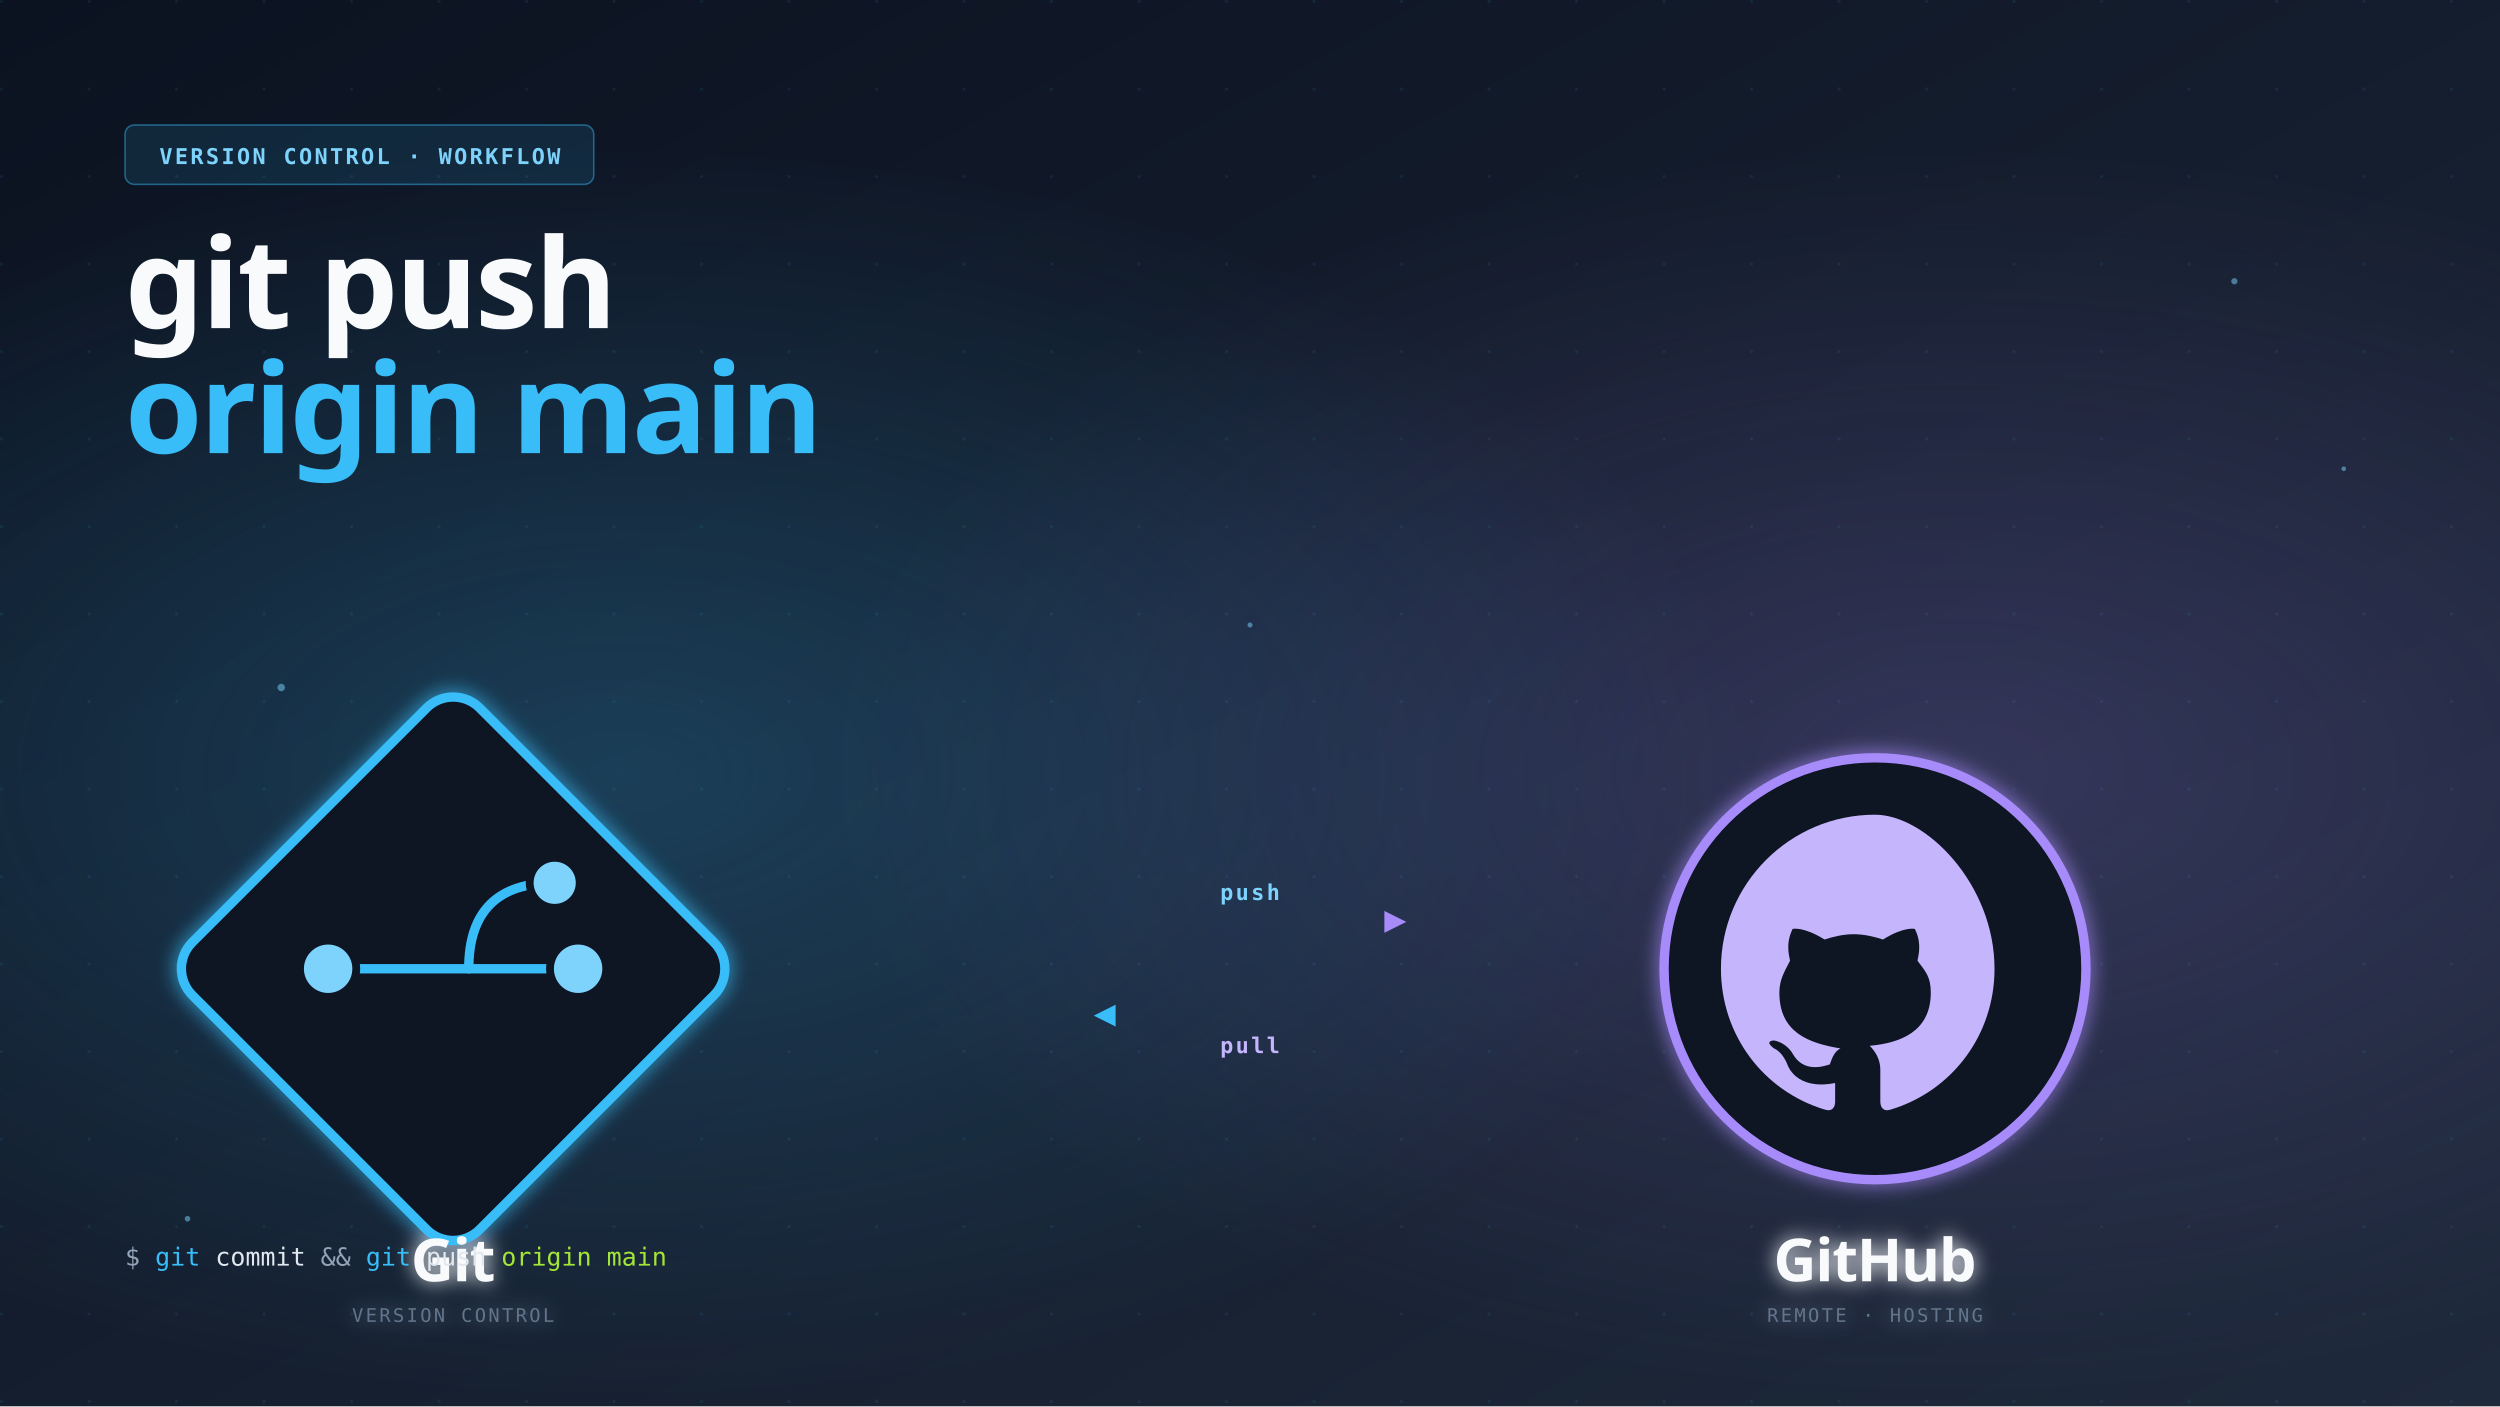
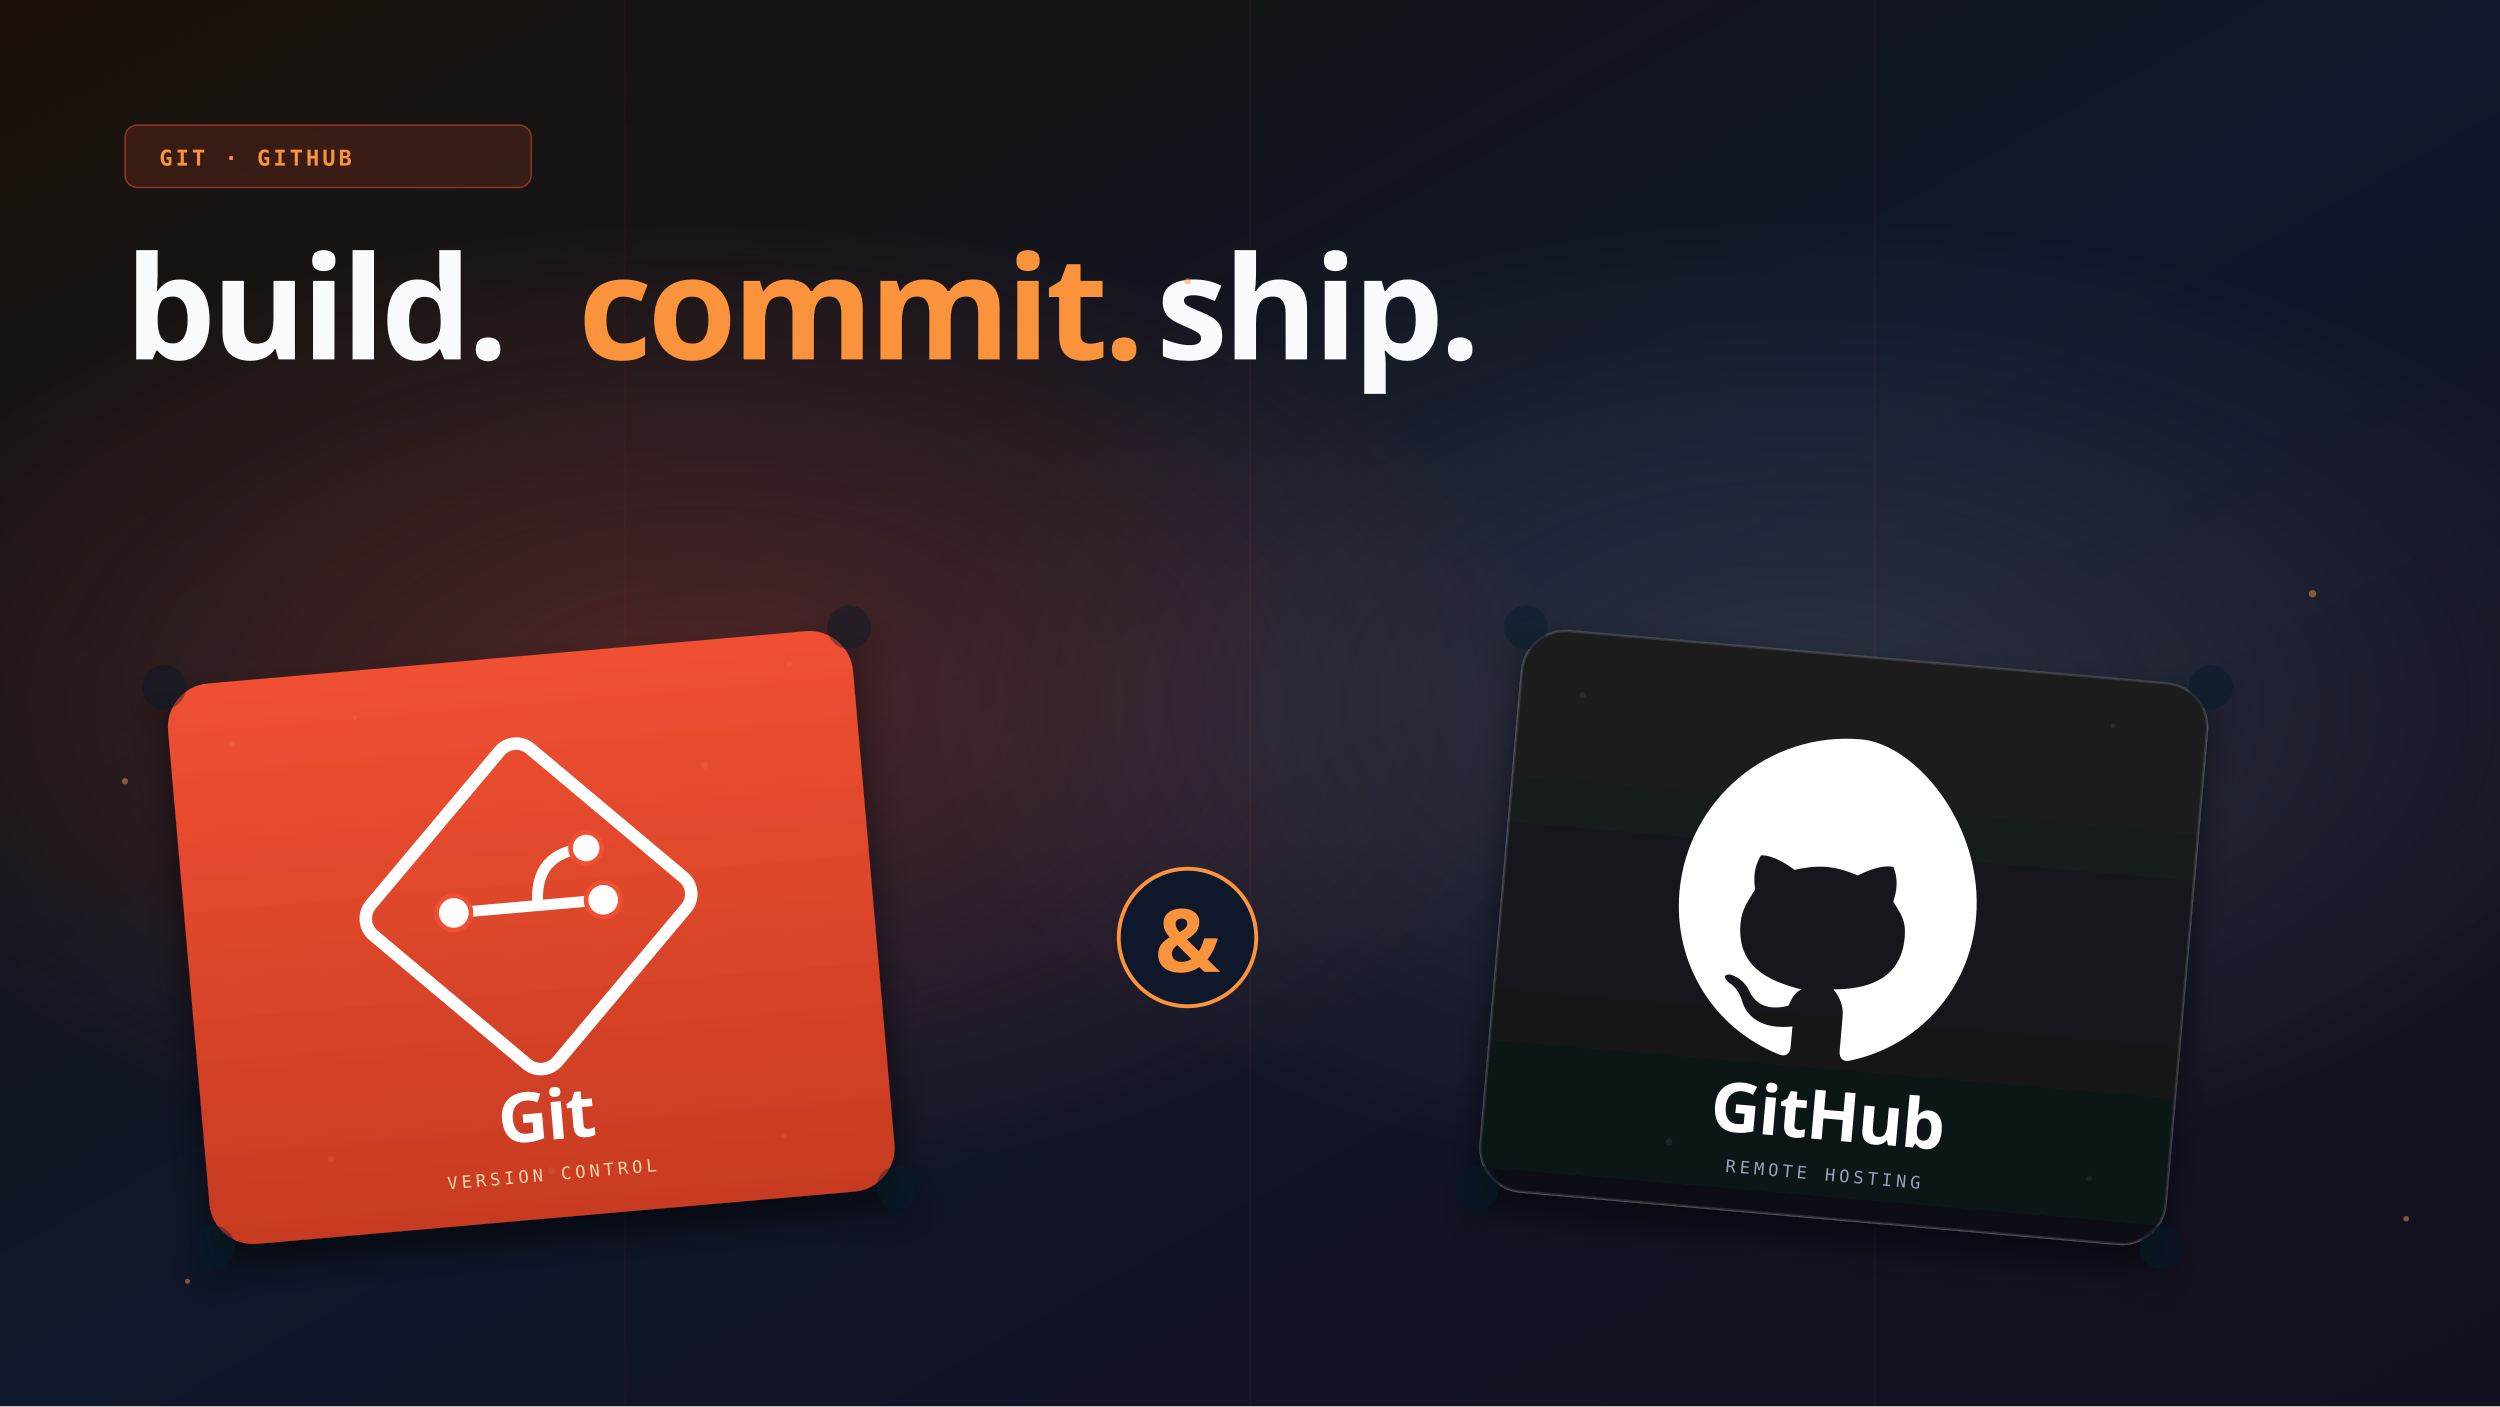
<svg xmlns="http://www.w3.org/2000/svg" viewBox="0 0 1600 900" role="img" aria-label="Logos Git et GitHub">
  <defs>
    <linearGradient id="bg" x1="0" y1="0" x2="1" y2="1">
-       <stop offset="0" stop-color="#0B1220" />
-       <stop offset="1" stop-color="#1E293B" />
+       <stop offset="0" stop-color="#1a1208" />
+       <stop offset="0.5" stop-color="#0F172A" />
+       <stop offset="1" stop-color="#15101F" />
    </linearGradient>
-     <radialGradient id="glow-left" cx="0.25" cy="0.55" r="0.45">
-       <stop offset="0" stop-color="#38BDF8" stop-opacity="0.22" />
-       <stop offset="1" stop-color="#38BDF8" stop-opacity="0" />
+     <radialGradient id="orange-glow" cx="0.28" cy="0.5" r="0.35">
+       <stop offset="0" stop-color="#F05032" stop-opacity="0.28" />
+       <stop offset="1" stop-color="#F05032" stop-opacity="0" />
    </radialGradient>
-     <radialGradient id="glow-right" cx="0.78" cy="0.55" r="0.45">
-       <stop offset="0" stop-color="#A78BFA" stop-opacity="0.2" />
-       <stop offset="1" stop-color="#A78BFA" stop-opacity="0" />
+     <radialGradient id="cream-glow" cx="0.72" cy="0.5" r="0.35">
+       <stop offset="0" stop-color="#F8FAFC" stop-opacity="0.12" />
+       <stop offset="1" stop-color="#F8FAFC" stop-opacity="0" />
    </radialGradient>
-     <pattern id="grid" x="0" y="0" width="56" height="56" patternUnits="userSpaceOnUse">
-       <circle cx="1" cy="1" r="1" fill="#38BDF8" fill-opacity="0.1" />
-     </pattern>
-     <filter id="soft-glow" x="-50%" y="-50%" width="200%" height="200%">
-       <feGaussianBlur stdDeviation="6" result="blur" />
+     <linearGradient id="git-card" x1="0" y1="0" x2="0" y2="1">
+       <stop offset="0" stop-color="#F05032" />
+       <stop offset="1" stop-color="#C73B22" />
+     </linearGradient>
+     <linearGradient id="github-card" x1="0" y1="0" x2="0" y2="1">
+       <stop offset="0" stop-color="#1E1E1E" />
+       <stop offset="1" stop-color="#0D1117" />
+     </linearGradient>
+     <filter id="card-shadow" x="-20%" y="-20%" width="140%" height="140%">
+       <feGaussianBlur in="SourceAlpha" stdDeviation="12" />
+       <feOffset dx="0" dy="14" result="offsetblur" />
+       <feComponentTransfer>
+         <feFuncA type="linear" slope="0.55" />
+       </feComponentTransfer>
      <feMerge>
-         <feMergeNode in="blur" />
+         <feMergeNode />
        <feMergeNode in="SourceGraphic" />
      </feMerge>
    </filter>
-     <linearGradient id="arrow-grad" x1="0" y1="0" x2="1" y2="0">
-       <stop offset="0" stop-color="#38BDF8" />
-       <stop offset="1" stop-color="#A78BFA" />
-     </linearGradient>
  </defs>
  <rect width="1600" height="900" fill="url(#bg)" />
-   <rect width="1600" height="900" fill="url(#grid)" />
-   <rect width="1600" height="900" fill="url(#glow-left)" />
-   <rect width="1600" height="900" fill="url(#glow-right)" />
+   <rect width="1600" height="900" fill="url(#orange-glow)" />
+   <rect width="1600" height="900" fill="url(#cream-glow)" />
+   <g stroke="#F05032" stroke-opacity="0.05" stroke-width="1">
+     <line x1="400" y1="0" x2="400" y2="900" />
+     <line x1="800" y1="0" x2="800" y2="900" />
+     <line x1="1200" y1="0" x2="1200" y2="900" />
+   </g>
  <g transform="translate(80 80)">
-     <rect width="300" height="38" rx="6" fill="#38BDF8" fill-opacity="0.12" stroke="#38BDF8" stroke-opacity="0.45" />
-     <text x="22" y="25" font-family="JetBrains Mono, monospace" font-size="14" font-weight="600" letter-spacing="1.5" fill="#7DD3FC">VERSION CONTROL · WORKFLOW</text>
+     <rect width="260" height="40" rx="8" fill="#F05032" fill-opacity="0.15" stroke="#F05032" stroke-opacity="0.5" />
+     <text x="22" y="26" font-family="JetBrains Mono, monospace" font-size="14" font-weight="600" letter-spacing="2" fill="#FB923C">GIT · GITHUB</text>
  </g>
-   <g font-family="Bricolage Grotesque, sans-serif" letter-spacing="-0.02em">
-     <text x="80" y="210" font-size="80" font-weight="800" fill="#F8FAFC">git push</text>
-     <text x="80" y="290" font-size="80" font-weight="800" fill="#38BDF8">origin main</text>
+   <g font-family="Bricolage Grotesque, sans-serif" letter-spacing="-0.03em">
+     <text x="80" y="230" font-size="92" font-weight="800" fill="#F8FAFC">build.</text>
+     <text x="80" y="230" font-size="92" font-weight="800" fill="#FB923C" dx="290">commit.</text>
+     <text x="80" y="230" font-size="92" font-weight="800" fill="#F8FAFC" dx="660">ship.</text>
  </g>
-   <g transform="translate(290 620)" filter="url(#soft-glow)">
-     <g transform="rotate(45)">
-       <rect x="-130" y="-130" width="260" height="260" rx="24" fill="#0B1220" stroke="#38BDF8" stroke-width="6" />
+   <g transform="translate(340 600) rotate(-5)" filter="url(#card-shadow)">
+     <rect x="-220" y="-180" width="440" height="360" rx="28" fill="url(#git-card)" />
+     <g fill="#FFFFFF" fill-opacity="0.06">
+       <circle cx="-180" cy="-140" r="2" />
+       <circle cx="-100" cy="-150" r="1.5" />
+       <circle cx="120" cy="-100" r="2.2" />
+       <circle cx="180" cy="-160" r="1.8" />
+       <circle cx="-140" cy="130" r="2" />
+       <circle cx="150" cy="140" r="1.6" />
+       <circle cx="0" cy="150" r="2.4" />
    </g>
-     <g stroke="#38BDF8" stroke-width="6" stroke-linecap="round" fill="none">
-       <path d="M -80 0 L 80 0" />
-       <path d="M 10 0 Q 10 -55, 65 -55" />
+     <g transform="translate(0 -20)">
+       <g transform="rotate(45)">
+         <rect x="-78" y="-78" width="156" height="156" rx="14" fill="none" stroke="#FFFFFF" stroke-width="8" />
+       </g>
+       <g stroke="#FFFFFF" stroke-width="7" stroke-linecap="round" fill="none">
+         <path d="M -48 0 L 48 0" />
+         <path d="M 6 0 Q 6 -34, 40 -34" />
+       </g>
+       <g fill="#FFFFFF" stroke="#F05032" stroke-width="3">
+         <circle cx="-48" cy="0" r="11" />
+         <circle cx="48" cy="0" r="11" />
+         <circle cx="40" cy="-34" r="10" />
+       </g>
    </g>
-     <g fill="#7DD3FC" stroke="#0B1220" stroke-width="5">
-       <circle cx="-80" cy="0" r="18" />
-       <circle cx="80" cy="0" r="18" />
-       <circle cx="65" cy="-55" r="16" />
+     <g transform="translate(0 130)">
+       <text text-anchor="middle" font-family="Bricolage Grotesque, sans-serif" font-size="44" font-weight="800" fill="#FFFFFF" letter-spacing="-0.02em">Git</text>
+       <text y="26" text-anchor="middle" font-family="JetBrains Mono, monospace" font-size="11" letter-spacing="2.5" fill="#FED7AA">VERSION  CONTROL</text>
    </g>
-     <text x="0" y="200" text-anchor="middle" font-family="Bricolage Grotesque, sans-serif" font-size="38" font-weight="800" fill="#F8FAFC" letter-spacing="-0.02em">Git</text>
-     <text x="0" y="226" text-anchor="middle" font-family="JetBrains Mono, monospace" font-size="12" letter-spacing="1.5" fill="#64748B">VERSION CONTROL</text>
-   </g>
-   <g transform="translate(800 620)" font-family="JetBrains Mono, monospace" font-size="14" letter-spacing="1.5">
-     <g transform="translate(-100 -30)">
-       <line x1="0" y1="0" x2="200" y2="0" stroke="url(#arrow-grad)" stroke-width="2.5" />
-       <polygon points="200,0 186,-7 186,7" fill="#A78BFA" />
-       <text x="100" y="-14" text-anchor="middle" fill="#7DD3FC" font-weight="600">push</text>
-     </g>
-     <g transform="translate(-100 30)">
-       <line x1="200" y1="0" x2="0" y2="0" stroke="url(#arrow-grad)" stroke-width="2.5" />
-       <polygon points="0,0 14,-7 14,7" fill="#38BDF8" />
-       <text x="100" y="24" text-anchor="middle" fill="#C4B5FD" font-weight="600">pull</text>
+     <g fill="#0F172A" opacity="0.4">
+       <circle cx="-220" cy="-180" r="14" />
+       <circle cx="220" cy="-180" r="14" />
+       <circle cx="-220" cy="180" r="14" />
+       <circle cx="220" cy="180" r="14" />
    </g>
  </g>
-   <g transform="translate(1200 620)" filter="url(#soft-glow)">
-     <circle r="135" fill="#0B1220" stroke="#A78BFA" stroke-width="6" />
-     <g transform="scale(1.7)">
-       <path d="M 0,-58                C -32,-58 -58,-32 -58,0                C -58,25 -42,46 -19,53                C -16,54 -15,52 -15,50                L -15,43                C -30,46 -33,36 -33,36                C -35,31 -38,30 -38,30                C -42,27 -38,27 -38,27                C -33,28 -31,32 -31,32                C -27,39 -20,37 -17,36                C -16,33 -15,31 -13,30                C -25,28 -36,24 -36,9                C -36,4 -34,1 -32,-3                C -32,-4 -34,-9 -31,-15                C -31,-15 -27,-16 -19,-11                C -16,-12 -12,-13 -8,-13                C -4,-13 0,-12 3,-11                C 11,-16 15,-15 15,-15                C 18,-9 16,-4 16,-3                C 19,1 21,3 21,9                C 21,24 9,28 -2,29                C 0,31 2,34 2,38                L 2,50                C 2,52 3,54 6,53                C 29,46 45,25 45,0                C 45,-32 19,-58 0,-58 Z" fill="#C4B5FD" />
+   <g transform="translate(1180 600) rotate(5)" filter="url(#card-shadow)">
+     <rect x="-220" y="-180" width="440" height="360" rx="28" fill="url(#github-card)" stroke="#FFFFFF" stroke-opacity="0.12" stroke-width="1.5" />
+     <g fill="#FFFFFF" fill-opacity="0.06">
+       <circle cx="-180" cy="-140" r="2" />
+       <circle cx="160" cy="-150" r="1.5" />
+       <circle cx="-100" cy="140" r="2.2" />
+       <circle cx="170" cy="140" r="1.8" />
    </g>
-     <text x="0" y="200" text-anchor="middle" font-family="Bricolage Grotesque, sans-serif" font-size="38" font-weight="800" fill="#F8FAFC" letter-spacing="-0.02em">GitHub</text>
-     <text x="0" y="226" text-anchor="middle" font-family="JetBrains Mono, monospace" font-size="12" letter-spacing="1.5" fill="#64748B">REMOTE · HOSTING</text>
+     <g transform="translate(0 -20) scale(1.85)">
+       <path d="M 0,-58                C -32,-58 -58,-32 -58,0                C -58,25 -42,46 -19,53                C -16,54 -15,52 -15,50                L -15,43                C -30,46 -33,36 -33,36                C -35,31 -38,30 -38,30                C -42,27 -38,27 -38,27                C -33,28 -31,32 -31,32                C -27,39 -20,37 -17,36                C -16,33 -15,31 -13,30                C -25,28 -36,24 -36,9                C -36,4 -34,1 -32,-3                C -32,-4 -34,-9 -31,-15                C -31,-15 -27,-16 -19,-11                C -16,-12 -12,-13 -8,-13                C -4,-13 0,-12 3,-11                C 11,-16 15,-15 15,-15                C 18,-9 16,-4 16,-3                C 19,1 21,3 21,9                C 21,24 9,28 -2,29                C 0,31 2,34 2,38                L 2,50                C 2,52 3,54 6,53                C 29,46 45,25 45,0                C 45,-32 19,-58 0,-58 Z" fill="#FFFFFF" />
+     </g>
+     <g transform="translate(0 130)">
+       <text text-anchor="middle" font-family="Bricolage Grotesque, sans-serif" font-size="44" font-weight="800" fill="#FFFFFF" letter-spacing="-0.02em">GitHub</text>
+       <text y="26" text-anchor="middle" font-family="JetBrains Mono, monospace" font-size="11" letter-spacing="2.5" fill="#94A3B8">REMOTE  HOSTING</text>
+     </g>
+     <g fill="#0F172A" opacity="0.4">
+       <circle cx="-220" cy="-180" r="14" />
+       <circle cx="220" cy="-180" r="14" />
+       <circle cx="-220" cy="180" r="14" />
+       <circle cx="220" cy="180" r="14" />
+     </g>
  </g>
-   <g transform="translate(80 810)" font-family="JetBrains Mono, monospace" font-size="16">
-     <text fill="#94A3B8">$ <tspan fill="#38BDF8">git</tspan>
-       <tspan fill="#E2E8F0">commit</tspan>
-       <tspan fill="#94A3B8">&amp;&amp;</tspan>
-       <tspan fill="#38BDF8">git</tspan>
-       <tspan fill="#E2E8F0">push</tspan>
-       <tspan fill="#A3E635">origin main</tspan>
-     </text>
+   <g transform="translate(760 600)">
+     <circle r="44" fill="#0F172A" stroke="#FB923C" stroke-width="2.5" />
+     <text text-anchor="middle" y="22" font-family="Bricolage Grotesque, sans-serif" font-size="56" font-weight="800" fill="#FB923C" letter-spacing="-0.04em">&amp;</text>
  </g>
-   <g fill="#7DD3FC" opacity="0.5">
-     <circle cx="1430" cy="180" r="2" />
-     <circle cx="1500" cy="300" r="1.5" />
-     <circle cx="180" cy="440" r="2.4" />
-     <circle cx="120" cy="780" r="1.8" />
-     <circle cx="800" cy="400" r="1.6" />
+   <g fill="#FB923C" opacity="0.5">
+     <circle cx="80" cy="500" r="2" />
+     <circle cx="1480" cy="380" r="2.4" />
+     <circle cx="120" cy="820" r="1.6" />
+     <circle cx="1540" cy="780" r="1.8" />
+     <circle cx="760" cy="180" r="2" />
  </g>
</svg>
